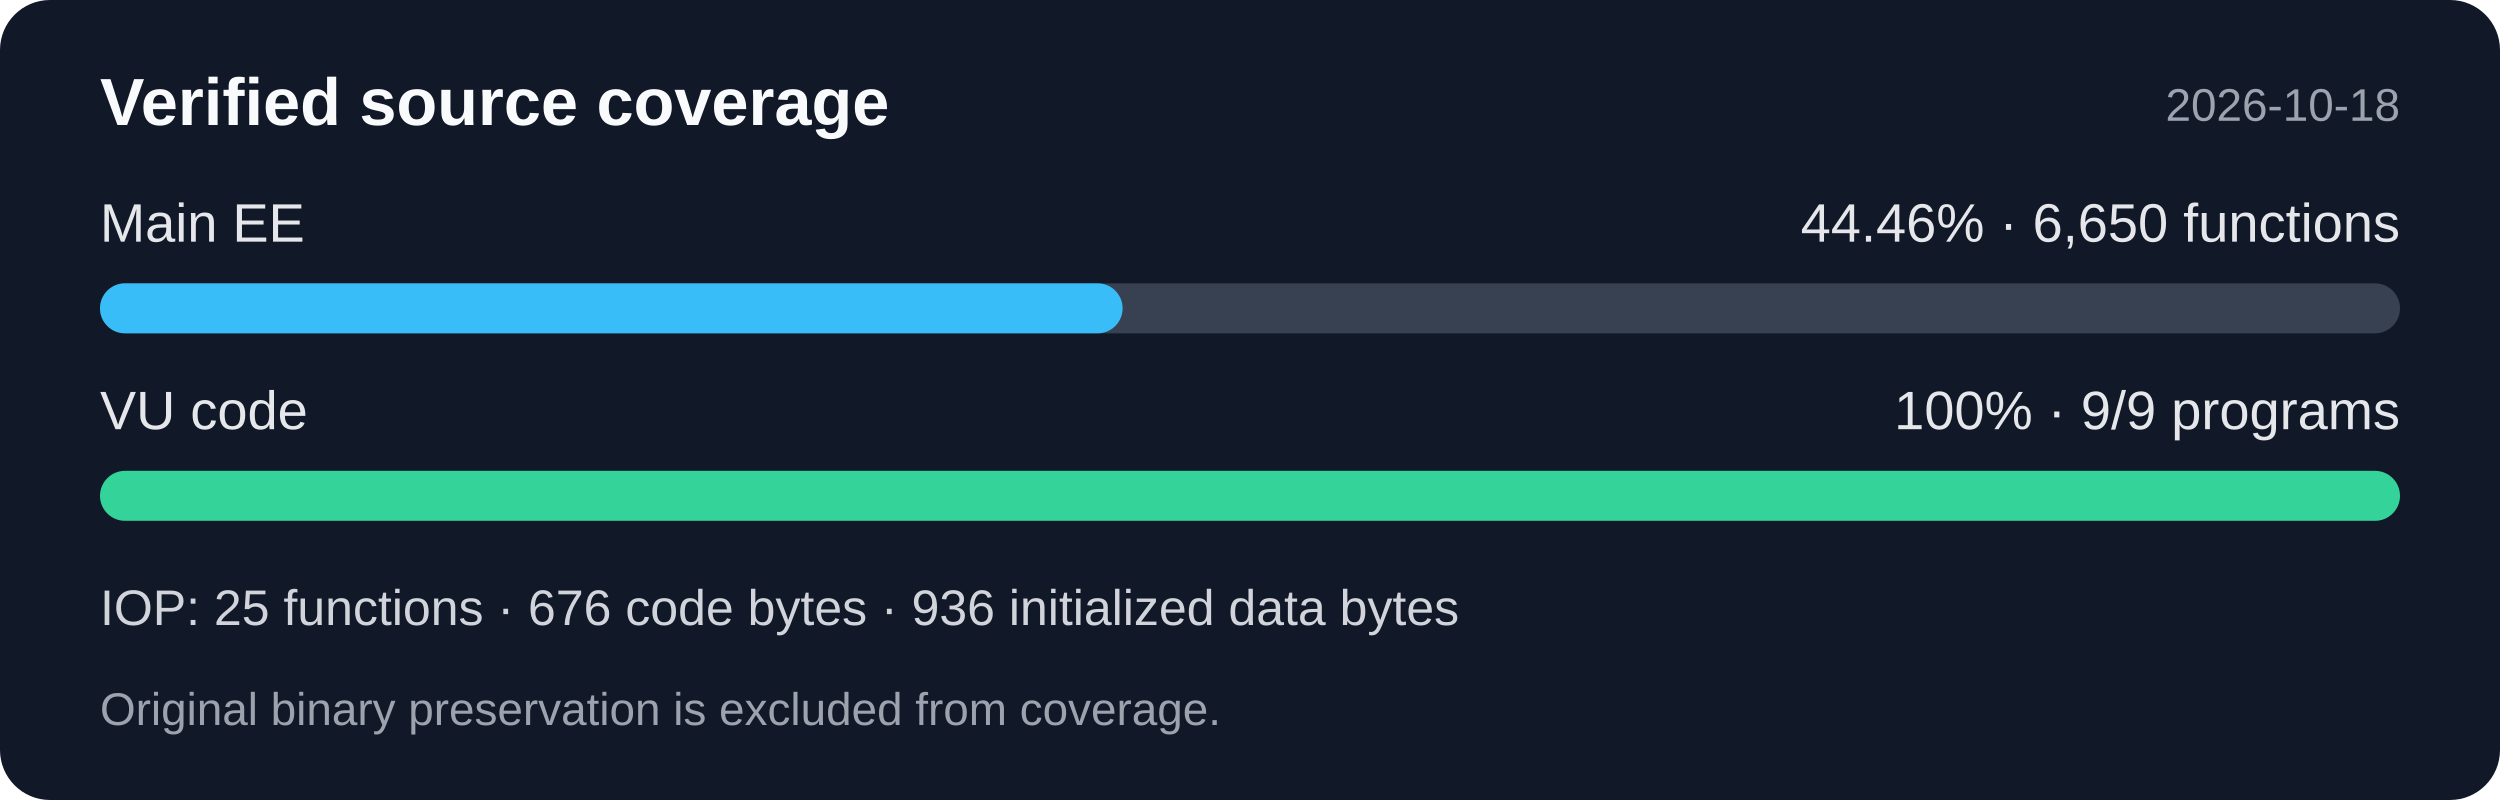
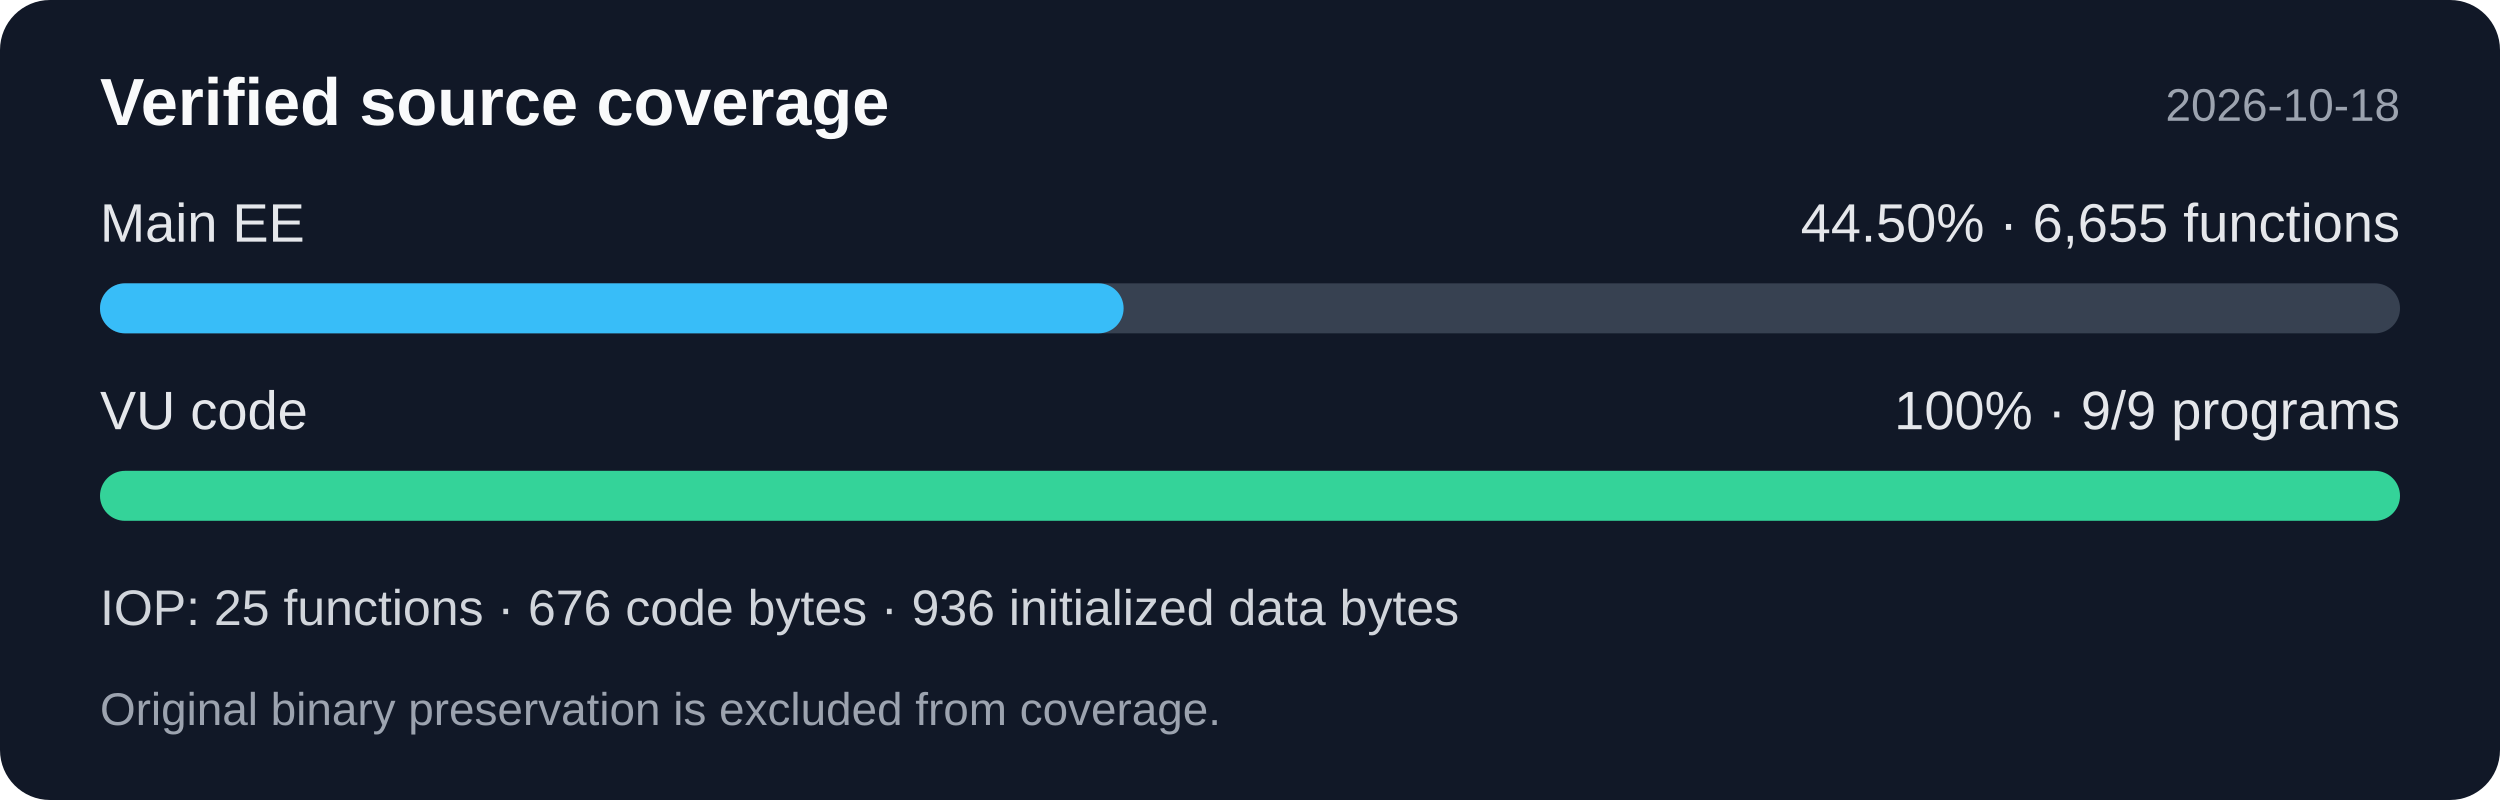
<svg xmlns="http://www.w3.org/2000/svg" width="600" height="192" viewBox="0 0 600 192" role="img" aria-labelledby="title desc">
  <rect width="600" height="192" rx="12" fill="#111827" />
  <g font-family="Segoe UI,Arial,sans-serif">
    <text x="24" y="30" fill="#f9fafb" font-size="16" font-weight="600">Verified source coverage</text>
    <text x="576" y="29" fill="#9ca3af" font-size="11" text-anchor="end">2026-10-18</text>
    <text x="24" y="58" fill="#e5e7eb" font-size="13">Main EE</text>
-     <text x="576" y="58" fill="#e5e7eb" font-size="13" text-anchor="end">44.46% · 6,650 functions</text>
+     <text x="576" y="58" fill="#e5e7eb" font-size="13" text-anchor="end">44.50% · 6,655 functions</text>
    <rect x="24" y="68" width="552" height="12" rx="6" fill="#374151" />
-     <rect x="24" y="68" width="245.428" height="12" rx="6" fill="#38bdf8" />
+     <rect x="24" y="68" width="245.667" height="12" rx="6" fill="#38bdf8" />
    <text x="24" y="103" fill="#e5e7eb" font-size="13">VU code</text>
    <text x="576" y="103" fill="#e5e7eb" font-size="13" text-anchor="end">100% · 9/9 programs</text>
    <rect x="24" y="113" width="552" height="12" rx="6" fill="#34d399" />
    <text x="24" y="150" fill="#d1d5db" font-size="12">IOP: 25 functions · 676 code bytes · 936 initialized data bytes</text>
    <text x="24" y="174" fill="#9ca3af" font-size="11">Original binary preservation is excluded from coverage.</text>
  </g>
</svg>
